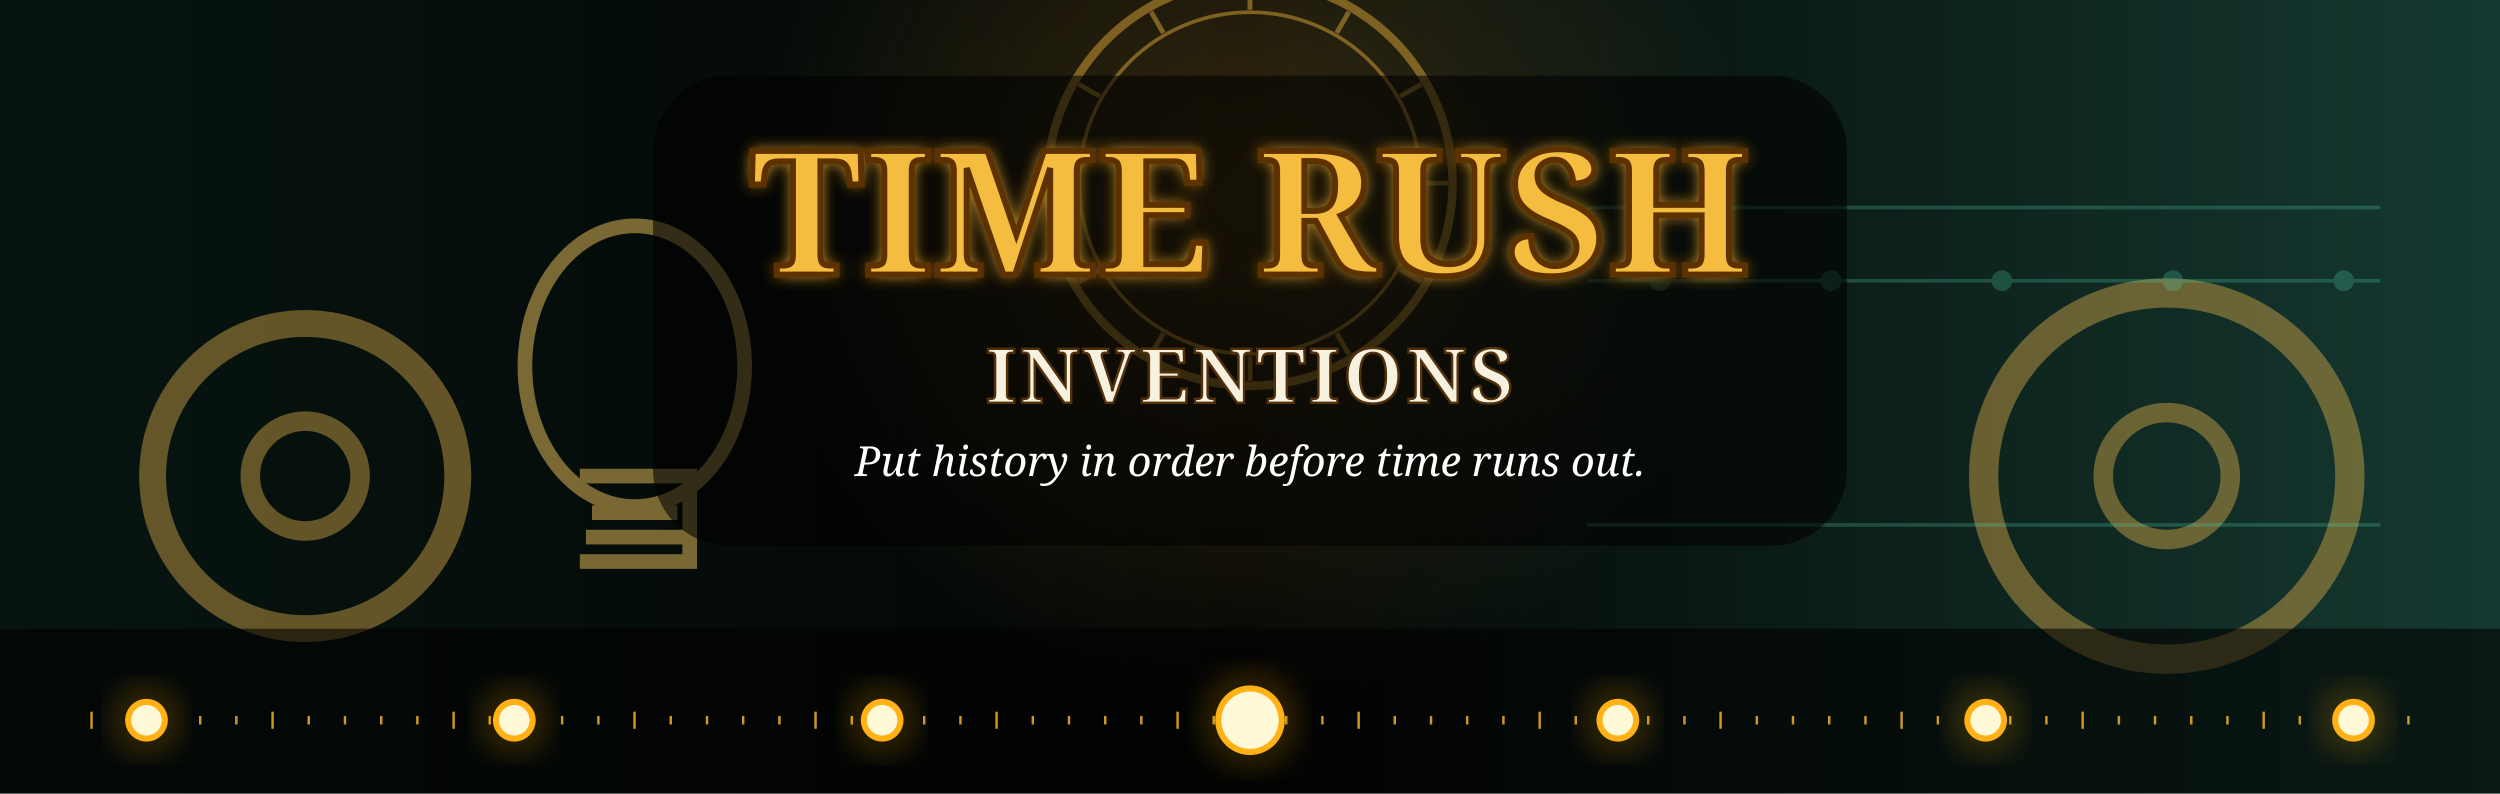
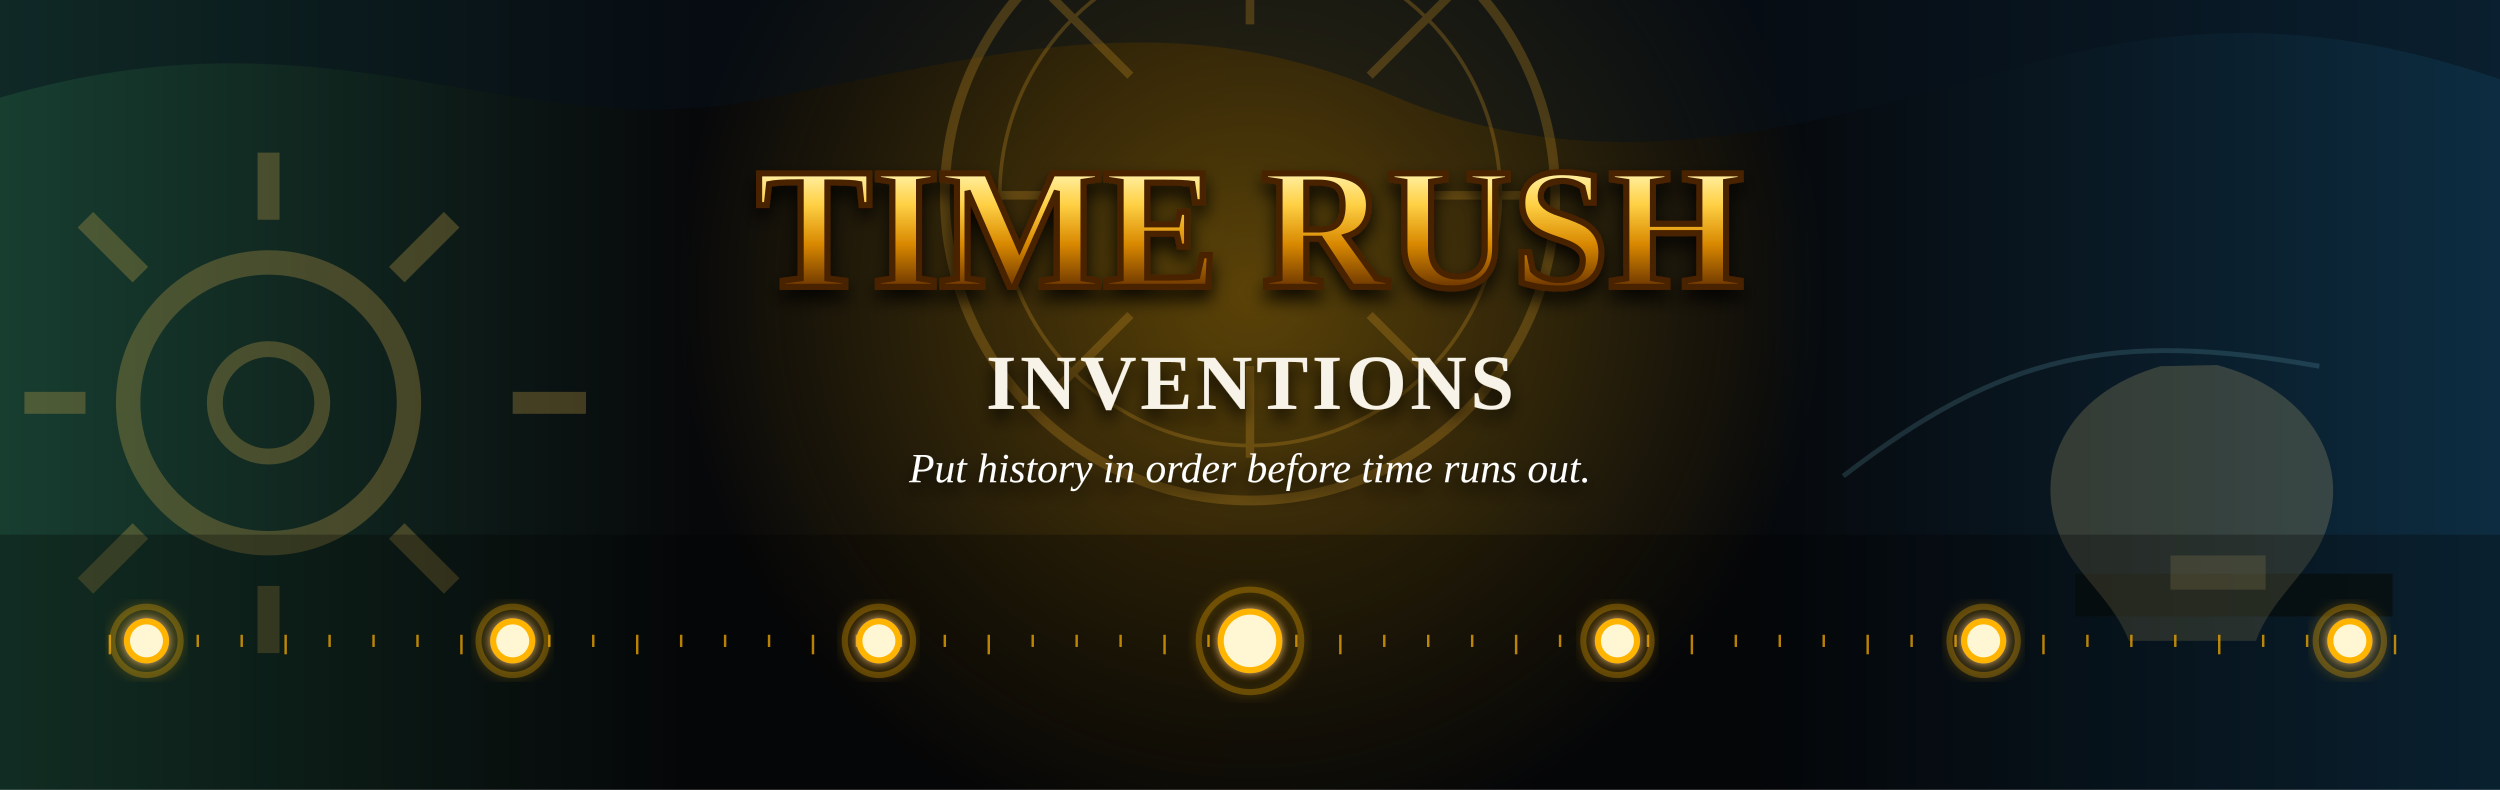
- <svg xmlns="http://www.w3.org/2000/svg" width="2048" height="650" viewBox="0 0 2048 650">
+ <svg xmlns="http://www.w3.org/2000/svg" width="2048" height="647" viewBox="0 0 2048 647">
  <defs>
    <linearGradient id="bg" x1="0" x2="1">
-       <stop stop-color="#071511" />
-       <stop offset=".5" stop-color="#030504" />
-       <stop offset="1" stop-color="#153a31" />
+       <stop stop-color="#183f31" />
+       <stop offset=".28" stop-color="#07080a" />
+       <stop offset=".7" stop-color="#06080b" />
+       <stop offset="1" stop-color="#0d2d42" />
    </linearGradient>
-     <radialGradient id="halo">
-       <stop stop-color="#d79f35" stop-opacity=".24" />
-       <stop offset="1" stop-color="#d79f35" stop-opacity="0" />
+     <radialGradient id="sun">
+       <stop stop-color="#ffb300" stop-opacity=".34" />
+       <stop offset="1" stop-color="#ffb300" stop-opacity="0" />
    </radialGradient>
+     <linearGradient id="gold" x1="0" y1="0" x2="0" y2="1">
+       <stop stop-color="#fff0a5" />
+       <stop offset=".28" stop-color="#ffd044" />
+       <stop offset=".62" stop-color="#d88800" />
+       <stop offset="1" stop-color="#6b3500" />
+     </linearGradient>
    <filter id="glow">
-       <feGaussianBlur stdDeviation="6" result="b" />
+       <feGaussianBlur stdDeviation="5" result="b" />
      <feMerge>
        <feMergeNode in="b" />
        <feMergeNode in="SourceGraphic" />
      </feMerge>
    </filter>
-     <filter id="blur">
-       <feGaussianBlur stdDeviation="10" />
+     <filter id="shadow">
+       <feDropShadow dx="0" dy="8" stdDeviation="7" flood-color="#000" flood-opacity=".85" />
    </filter>
  </defs>
-   <rect width="2048" height="650" fill="url(#bg)" />
-   <circle cx="1024" cy="165" r="410" fill="url(#halo)" />
-   <g fill="none" stroke="#d4a548" opacity=".46">
-     <circle cx="250" cy="390" r="125" stroke-width="22" />
-     <circle cx="250" cy="390" r="45" stroke-width="16" />
-     <circle cx="1775" cy="390" r="150" stroke-width="24" />
-     <circle cx="1775" cy="390" r="52" stroke-width="16" />
+   <rect width="2048" height="647" fill="url(#bg)" />
+   <circle cx="1024" cy="240" r="470" fill="url(#sun)" />
+   <path d="M0 80C270 0 420 120 620 82S960 0 1140 78s360 20 520-25 280-25 388 12v-65H0z" fill="#07101b" opacity=".48" />
+   <g fill="none" stroke="#d8ae4c" opacity=".28">
+     <circle cx="220" cy="330" r="115" stroke-width="20" />
+     <circle cx="220" cy="330" r="44" stroke-width="13" />
+     <path d="M220 180v-55M220 535v-55M70 330H20M420 330h60M115 225l-45-45M325 435l45 45M325 225l45-45M115 435l-45 45" stroke-width="18" />
  </g>
-   <g fill="none" stroke="#f0c45e" opacity=".5">
-     <ellipse cx="520" cy="300" rx="90" ry="115" stroke-width="12" />
-     <path d="M475 390h90v70h-90m5-20h80m-75-20h70" stroke-width="12" />
+   <g opacity=".7">
+     <path d="M1700 470h260v35h-260z" fill="#08100e" />
+     <path d="M1770 300c-78 22-108 86-80 145 12 26 42 48 54 80h104c12-33 42-55 54-82 28-61-9-124-86-144z" fill="#f0d687" opacity=".27" />
+     <path d="M1778 455h78v28h-78z" fill="#f0d687" opacity=".3" />
+     <path d="M1510 390c130-100 220-120 390-90" fill="none" stroke="#7ac6d8" stroke-width="4" opacity=".25" />
  </g>
-   <g stroke="#53d6b0" stroke-width="3" opacity=".25">
-     <path d="M1300 170h650" />
-     <path d="M1300 230h650" />
-     <path d="M1300 430h650" />
-     <circle cx="1360" cy="230" r="7" fill="#53d6b0" />
-     <circle cx="1500" cy="230" r="7" fill="#53d6b0" />
-     <circle cx="1640" cy="230" r="7" fill="#53d6b0" />
-     <circle cx="1780" cy="230" r="7" fill="#53d6b0" />
-     <circle cx="1920" cy="230" r="7" fill="#53d6b0" />
+   <g opacity=".26" fill="none" stroke="#d79b28">
+     <circle cx="1024" cy="160" r="250" stroke-width="8" />
+     <circle cx="1024" cy="160" r="205" stroke-width="3" />
+     <path d="M1024-70v90M1024 300v75M794 160h95M1159 160h95M861-3l65 65M1122 258l65 65M1187-3l-65 65M926 258l-65 65" stroke-width="7" />
  </g>
-   <g fill="none" stroke="#dca536" opacity=".5">
-     <circle cx="1024" cy="150" r="166" stroke-width="7" />
-     <circle cx="1024" cy="150" r="140" stroke-width="3" />
-     <line x1="1024" y1="8" x2="1024" y2="-12" stroke-width="4" />
-     <line x1="1095" y1="27.024" x2="1105" y2="9.704" stroke-width="4" />
-     <line x1="1146.976" y1="79" x2="1164.296" y2="69" stroke-width="4" />
-     <line x1="1166" y1="150" x2="1186" y2="150" stroke-width="4" />
-     <line x1="1146.976" y1="221" x2="1164.296" y2="231" stroke-width="4" />
-     <line x1="1095" y1="272.976" x2="1105" y2="290.296" stroke-width="4" />
-     <line x1="1024" y1="292" x2="1024" y2="312" stroke-width="4" />
-     <line x1="953" y1="272.976" x2="943" y2="290.296" stroke-width="4" />
-     <line x1="901.024" y1="221" x2="883.704" y2="231" stroke-width="4" />
-     <line x1="882" y1="150" x2="862" y2="150" stroke-width="4" />
-     <line x1="901.024" y1="79" x2="883.704" y2="69" stroke-width="4" />
-     <line x1="953" y1="27.024" x2="943" y2="9.704" stroke-width="4" />
+   <g filter="url(#shadow)">
+     <text x="1024" y="235" text-anchor="middle" font-family="Georgia,Times New Roman,serif" font-weight="700" font-size="142" fill="url(#gold)" stroke="#4a2100" stroke-width="5">TIME RUSH</text>
+     <text x="1024" y="335" text-anchor="middle" font-family="Georgia,Times New Roman,serif" font-weight="700" font-size="64" letter-spacing="3" fill="#f7f3e8">INVENTIONS</text>
+     <text x="1024" y="395" text-anchor="middle" font-family="Georgia,Times New Roman,serif" font-style="italic" font-size="34" fill="#fff">Put history in order before time runs out.</text>
  </g>
-   <rect x="535" y="62" width="978" height="385" rx="62" fill="#000" opacity=".58" />
-   <text x="1024" y="225" text-anchor="middle" font-family="Georgia,serif" font-weight="700" font-size="142" fill="#f5bd3f" stroke="#5d3305" stroke-width="5" filter="url(#glow)">TIME RUSH</text>
-   <text x="1024" y="330" text-anchor="middle" font-family="Georgia,serif" font-weight="700" font-size="62" letter-spacing="3" fill="#f7f1df" stroke="#51300a" stroke-width="2">INVENTIONS</text>
-   <text x="1024" y="390" text-anchor="middle" font-family="Georgia,serif" font-style="italic" font-size="34" fill="#fff">Put history in order before time runs out.</text>
-   <rect y="515" width="2048" height="135" fill="#000" opacity=".58" />
-   <g stroke="#e6a91f" stroke-width="2" opacity=".9">
-     <line x1="75.0" y1="583" x2="75.0" y2="597" />
-     <line x1="104.7" y1="586.5" x2="104.7" y2="593.5" />
-     <line x1="134.3" y1="586.5" x2="134.3" y2="593.5" />
-     <line x1="164.0" y1="586.5" x2="164.0" y2="593.5" />
-     <line x1="193.6" y1="586.5" x2="193.6" y2="593.5" />
-     <line x1="223.3" y1="583" x2="223.3" y2="597" />
-     <line x1="252.9" y1="586.5" x2="252.9" y2="593.5" />
-     <line x1="282.6" y1="586.5" x2="282.6" y2="593.5" />
-     <line x1="312.3" y1="586.5" x2="312.3" y2="593.5" />
-     <line x1="341.9" y1="586.5" x2="341.9" y2="593.5" />
-     <line x1="371.6" y1="583" x2="371.6" y2="597" />
-     <line x1="401.2" y1="586.5" x2="401.2" y2="593.5" />
-     <line x1="430.9" y1="586.5" x2="430.9" y2="593.5" />
-     <line x1="460.5" y1="586.5" x2="460.5" y2="593.5" />
-     <line x1="490.2" y1="586.5" x2="490.2" y2="593.5" />
-     <line x1="519.8" y1="583" x2="519.8" y2="597" />
-     <line x1="549.5" y1="586.5" x2="549.5" y2="593.5" />
-     <line x1="579.2" y1="586.5" x2="579.2" y2="593.5" />
-     <line x1="608.8" y1="586.5" x2="608.8" y2="593.5" />
-     <line x1="638.5" y1="586.5" x2="638.5" y2="593.5" />
-     <line x1="668.1" y1="583" x2="668.1" y2="597" />
-     <line x1="697.8" y1="586.5" x2="697.8" y2="593.5" />
-     <line x1="727.4" y1="586.5" x2="727.4" y2="593.5" />
-     <line x1="757.1" y1="586.5" x2="757.1" y2="593.5" />
-     <line x1="786.8" y1="586.5" x2="786.8" y2="593.5" />
-     <line x1="816.4" y1="583" x2="816.4" y2="597" />
-     <line x1="846.1" y1="586.5" x2="846.1" y2="593.5" />
-     <line x1="875.7" y1="586.5" x2="875.7" y2="593.5" />
-     <line x1="905.4" y1="586.5" x2="905.4" y2="593.5" />
-     <line x1="935.0" y1="586.5" x2="935.0" y2="593.5" />
-     <line x1="964.7" y1="583" x2="964.7" y2="597" />
-     <line x1="994.3" y1="586.5" x2="994.3" y2="593.5" />
-     <line x1="1024.0" y1="586.5" x2="1024.0" y2="593.5" />
-     <line x1="1053.7" y1="586.5" x2="1053.7" y2="593.5" />
-     <line x1="1083.3" y1="586.5" x2="1083.3" y2="593.5" />
-     <line x1="1113.0" y1="583" x2="1113.0" y2="597" />
-     <line x1="1142.6" y1="586.5" x2="1142.6" y2="593.5" />
-     <line x1="1172.3" y1="586.5" x2="1172.3" y2="593.5" />
-     <line x1="1201.9" y1="586.5" x2="1201.9" y2="593.5" />
-     <line x1="1231.6" y1="586.5" x2="1231.6" y2="593.5" />
-     <line x1="1261.3" y1="583" x2="1261.3" y2="597" />
-     <line x1="1290.9" y1="586.5" x2="1290.9" y2="593.5" />
-     <line x1="1320.6" y1="586.5" x2="1320.6" y2="593.5" />
-     <line x1="1350.2" y1="586.5" x2="1350.2" y2="593.5" />
-     <line x1="1379.9" y1="586.5" x2="1379.9" y2="593.5" />
-     <line x1="1409.5" y1="583" x2="1409.5" y2="597" />
-     <line x1="1439.2" y1="586.5" x2="1439.2" y2="593.5" />
-     <line x1="1468.8" y1="586.5" x2="1468.8" y2="593.5" />
-     <line x1="1498.5" y1="586.5" x2="1498.5" y2="593.5" />
-     <line x1="1528.2" y1="586.5" x2="1528.2" y2="593.5" />
-     <line x1="1557.8" y1="583" x2="1557.8" y2="597" />
-     <line x1="1587.5" y1="586.5" x2="1587.5" y2="593.5" />
-     <line x1="1617.1" y1="586.5" x2="1617.1" y2="593.5" />
-     <line x1="1646.8" y1="586.5" x2="1646.8" y2="593.5" />
-     <line x1="1676.4" y1="586.5" x2="1676.4" y2="593.5" />
-     <line x1="1706.1" y1="583" x2="1706.1" y2="597" />
-     <line x1="1735.8" y1="586.5" x2="1735.8" y2="593.5" />
-     <line x1="1765.4" y1="586.5" x2="1765.4" y2="593.5" />
-     <line x1="1795.1" y1="586.5" x2="1795.1" y2="593.5" />
-     <line x1="1824.7" y1="586.5" x2="1824.7" y2="593.5" />
-     <line x1="1854.4" y1="583" x2="1854.4" y2="597" />
-     <line x1="1884.0" y1="586.5" x2="1884.0" y2="593.5" />
-     <line x1="1913.7" y1="586.5" x2="1913.7" y2="593.5" />
-     <line x1="1943.3" y1="586.5" x2="1943.3" y2="593.5" />
-     <line x1="1973.0" y1="586.5" x2="1973.0" y2="593.5" />
+   <rect y="438" width="2048" height="209" fill="#000" opacity=".28" />
+   <g stroke="#ffb000" stroke-width="2" opacity=".72">
+     <line x1="90" y1="520" x2="90" y2="536" />
+     <line x1="126" y1="520" x2="126" y2="530" />
+     <line x1="162" y1="520" x2="162" y2="530" />
+     <line x1="198" y1="520" x2="198" y2="530" />
+     <line x1="234" y1="520" x2="234" y2="536" />
+     <line x1="270" y1="520" x2="270" y2="530" />
+     <line x1="306" y1="520" x2="306" y2="530" />
+     <line x1="342" y1="520" x2="342" y2="530" />
+     <line x1="378" y1="520" x2="378" y2="536" />
+     <line x1="414" y1="520" x2="414" y2="530" />
+     <line x1="450" y1="520" x2="450" y2="530" />
+     <line x1="486" y1="520" x2="486" y2="530" />
+     <line x1="522" y1="520" x2="522" y2="536" />
+     <line x1="558" y1="520" x2="558" y2="530" />
+     <line x1="594" y1="520" x2="594" y2="530" />
+     <line x1="630" y1="520" x2="630" y2="530" />
+     <line x1="666" y1="520" x2="666" y2="536" />
+     <line x1="702" y1="520" x2="702" y2="530" />
+     <line x1="738" y1="520" x2="738" y2="530" />
+     <line x1="774" y1="520" x2="774" y2="530" />
+     <line x1="810" y1="520" x2="810" y2="536" />
+     <line x1="846" y1="520" x2="846" y2="530" />
+     <line x1="882" y1="520" x2="882" y2="530" />
+     <line x1="918" y1="520" x2="918" y2="530" />
+     <line x1="954" y1="520" x2="954" y2="536" />
+     <line x1="990" y1="520" x2="990" y2="530" />
+     <line x1="1026" y1="520" x2="1026" y2="530" />
+     <line x1="1062" y1="520" x2="1062" y2="530" />
+     <line x1="1098" y1="520" x2="1098" y2="536" />
+     <line x1="1134" y1="520" x2="1134" y2="530" />
+     <line x1="1170" y1="520" x2="1170" y2="530" />
+     <line x1="1206" y1="520" x2="1206" y2="530" />
+     <line x1="1242" y1="520" x2="1242" y2="536" />
+     <line x1="1278" y1="520" x2="1278" y2="530" />
+     <line x1="1314" y1="520" x2="1314" y2="530" />
+     <line x1="1350" y1="520" x2="1350" y2="530" />
+     <line x1="1386" y1="520" x2="1386" y2="536" />
+     <line x1="1422" y1="520" x2="1422" y2="530" />
+     <line x1="1458" y1="520" x2="1458" y2="530" />
+     <line x1="1494" y1="520" x2="1494" y2="530" />
+     <line x1="1530" y1="520" x2="1530" y2="536" />
+     <line x1="1566" y1="520" x2="1566" y2="530" />
+     <line x1="1602" y1="520" x2="1602" y2="530" />
+     <line x1="1638" y1="520" x2="1638" y2="530" />
+     <line x1="1674" y1="520" x2="1674" y2="536" />
+     <line x1="1710" y1="520" x2="1710" y2="530" />
+     <line x1="1746" y1="520" x2="1746" y2="530" />
+     <line x1="1782" y1="520" x2="1782" y2="530" />
+     <line x1="1818" y1="520" x2="1818" y2="536" />
+     <line x1="1854" y1="520" x2="1854" y2="530" />
+     <line x1="1890" y1="520" x2="1890" y2="530" />
+     <line x1="1926" y1="520" x2="1926" y2="530" />
+     <line x1="1962" y1="520" x2="1962" y2="536" />
  </g>
-   <line x1="70" y1="590" x2="1978" y2="590" stroke="#ffb116" stroke-width="4" filter="url(#glow)" />
-   <g>
-     <circle cx="120" cy="590" r="31" fill="#ffae00" opacity=".16" filter="url(#blur)" />
-     <circle cx="120" cy="590" r="15" fill="#fff9d8" stroke="#ffb116" stroke-width="5" />
+   <line x1="70" y1="525" x2="1978" y2="525" stroke="#ffb000" stroke-width="4" filter="url(#glow)" />
+   <g filter="url(#glow)">
+     <circle cx="120" cy="525" r="16" fill="#fff7d4" stroke="#ffb400" stroke-width="5" />
+     <circle cx="120" cy="525" r="28" fill="none" stroke="#ffb400" stroke-opacity=".28" stroke-width="5" />
  </g>
-   <g>
-     <circle cx="421.333" cy="590" r="31" fill="#ffae00" opacity=".16" filter="url(#blur)" />
-     <circle cx="421.333" cy="590" r="15" fill="#fff9d8" stroke="#ffb116" stroke-width="5" />
+   <g filter="url(#glow)">
+     <circle cx="420" cy="525" r="16" fill="#fff7d4" stroke="#ffb400" stroke-width="5" />
+     <circle cx="420" cy="525" r="28" fill="none" stroke="#ffb400" stroke-opacity=".28" stroke-width="5" />
  </g>
-   <g>
-     <circle cx="722.667" cy="590" r="31" fill="#ffae00" opacity=".16" filter="url(#blur)" />
-     <circle cx="722.667" cy="590" r="15" fill="#fff9d8" stroke="#ffb116" stroke-width="5" />
+   <g filter="url(#glow)">
+     <circle cx="720" cy="525" r="16" fill="#fff7d4" stroke="#ffb400" stroke-width="5" />
+     <circle cx="720" cy="525" r="28" fill="none" stroke="#ffb400" stroke-opacity=".28" stroke-width="5" />
  </g>
-   <g>
-     <circle cx="1024" cy="590" r="42" fill="#ffae00" opacity=".16" filter="url(#blur)" />
-     <circle cx="1024" cy="590" r="26" fill="#fff9d8" stroke="#ffb116" stroke-width="5" />
+   <g filter="url(#glow)">
+     <circle cx="1024" cy="525" r="24" fill="#fff7d4" stroke="#ffb400" stroke-width="5" />
+     <circle cx="1024" cy="525" r="42" fill="none" stroke="#ffb400" stroke-opacity=".28" stroke-width="5" />
  </g>
-   <g>
-     <circle cx="1325.333" cy="590" r="31" fill="#ffae00" opacity=".16" filter="url(#blur)" />
-     <circle cx="1325.333" cy="590" r="15" fill="#fff9d8" stroke="#ffb116" stroke-width="5" />
+   <g filter="url(#glow)">
+     <circle cx="1325" cy="525" r="16" fill="#fff7d4" stroke="#ffb400" stroke-width="5" />
+     <circle cx="1325" cy="525" r="28" fill="none" stroke="#ffb400" stroke-opacity=".28" stroke-width="5" />
  </g>
-   <g>
-     <circle cx="1626.667" cy="590" r="31" fill="#ffae00" opacity=".16" filter="url(#blur)" />
-     <circle cx="1626.667" cy="590" r="15" fill="#fff9d8" stroke="#ffb116" stroke-width="5" />
+   <g filter="url(#glow)">
+     <circle cx="1625" cy="525" r="16" fill="#fff7d4" stroke="#ffb400" stroke-width="5" />
+     <circle cx="1625" cy="525" r="28" fill="none" stroke="#ffb400" stroke-opacity=".28" stroke-width="5" />
  </g>
-   <g>
-     <circle cx="1928" cy="590" r="31" fill="#ffae00" opacity=".16" filter="url(#blur)" />
-     <circle cx="1928" cy="590" r="15" fill="#fff9d8" stroke="#ffb116" stroke-width="5" />
+   <g filter="url(#glow)">
+     <circle cx="1925" cy="525" r="16" fill="#fff7d4" stroke="#ffb400" stroke-width="5" />
+     <circle cx="1925" cy="525" r="28" fill="none" stroke="#ffb400" stroke-opacity=".28" stroke-width="5" />
  </g>
</svg>
